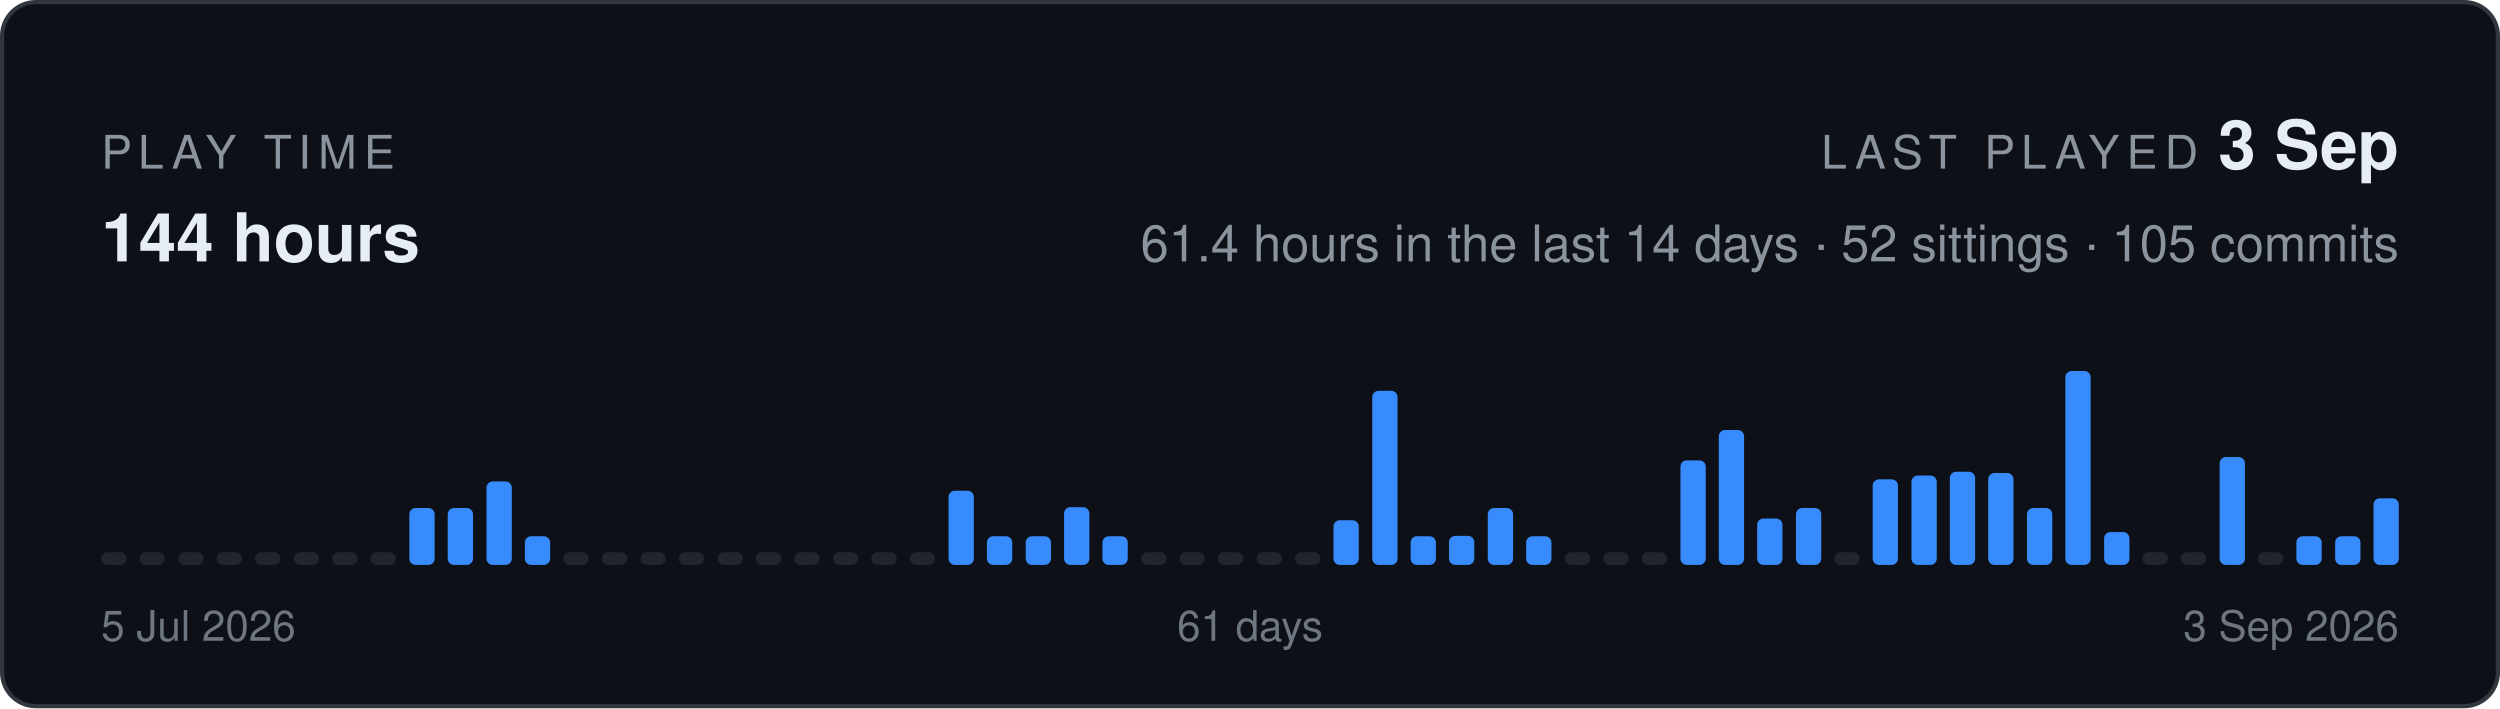
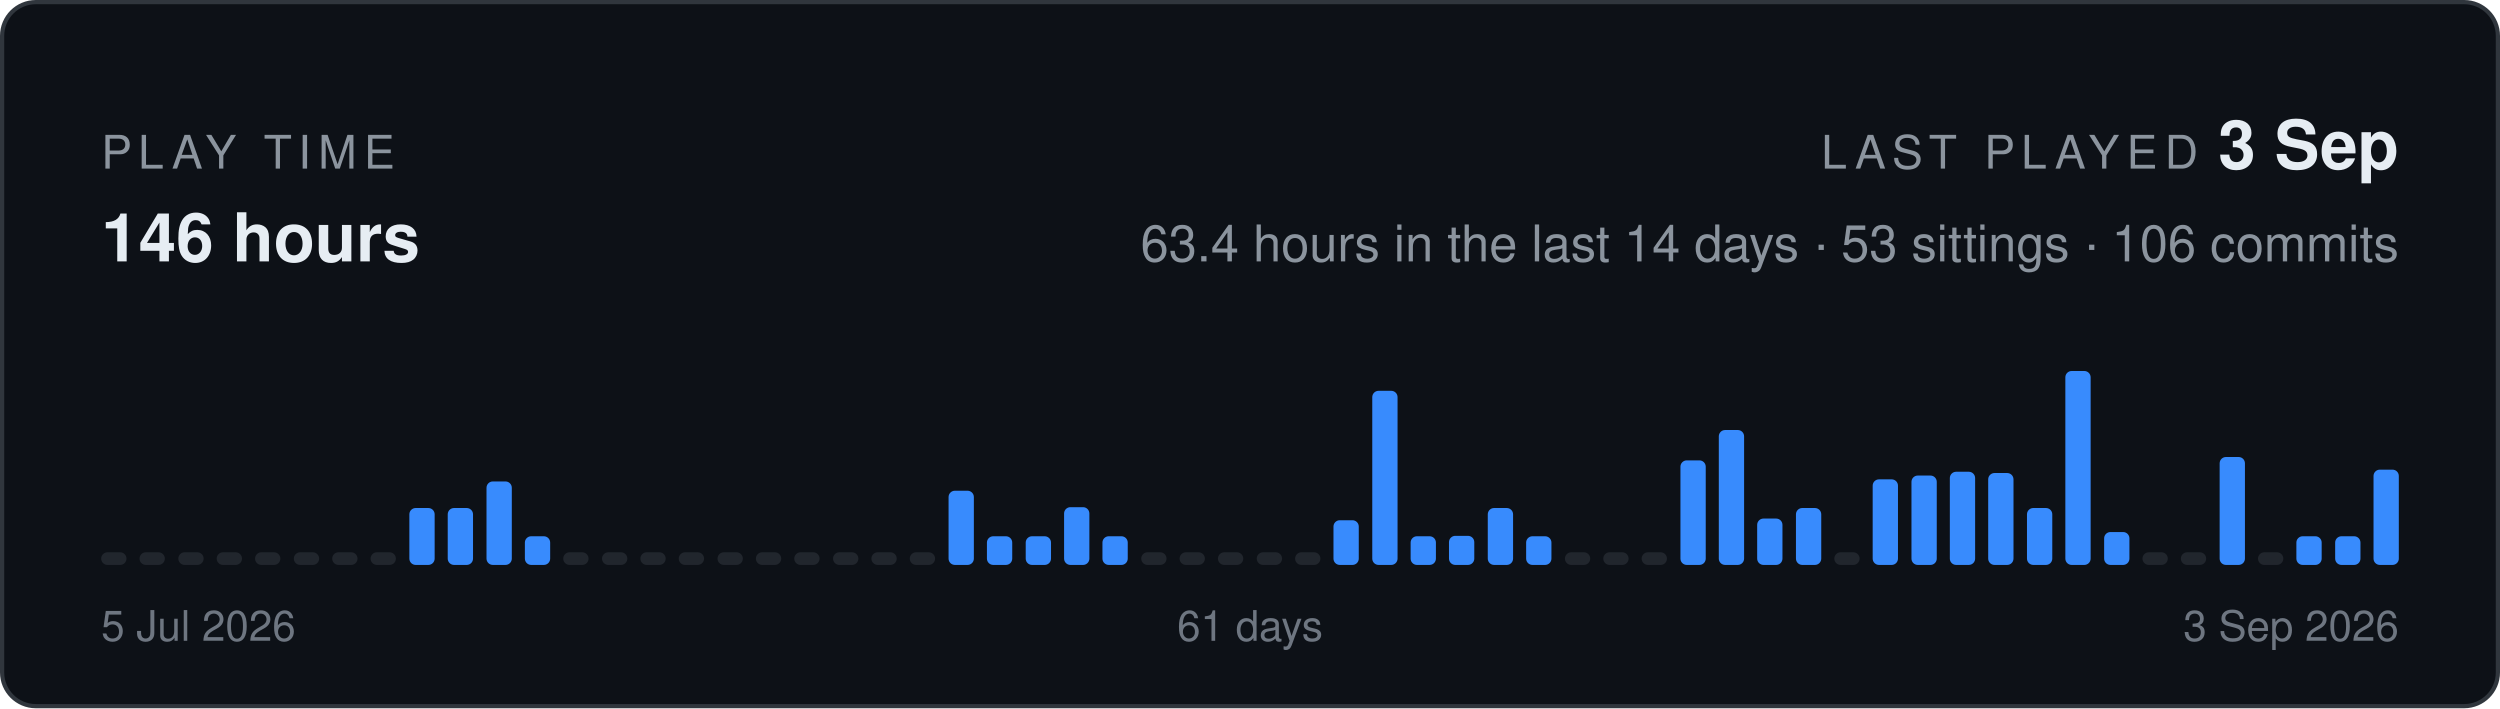
- <svg xmlns="http://www.w3.org/2000/svg" width="593" height="168" viewBox="0 0 593 168" role="img" aria-label="Play time: 144 hours over 105 commits, last played 3 Sep">
+ <svg xmlns="http://www.w3.org/2000/svg" width="593" height="168" viewBox="0 0 593 168" role="img" aria-label="Play time: 146 hours over 106 commits, last played 3 Sep">
  <style>
    .card { fill: #0d1117; stroke: #30363d }
    text { font-family: -apple-system, BlinkMacSystemFont, "Segoe UI", Helvetica, Arial, sans-serif }
    .label { font-size: 11px; letter-spacing: 1.7px; fill: #8b949e }
    .stat { font-size: 16px; font-weight: 600; letter-spacing: normal; fill: #e6edf3 }
    .note { font-size: 12px; fill: #8b949e }
    .axis { font-size: 10px; fill: #6e7681 }
    .bar { fill: #388bfd }
    .bar-quiet { fill: #21262d }
  </style>
  <rect class="card" x="0.5" y="0.5" width="592" height="167" rx="8" />
  <text class="label" x="24" y="40">PLAY TIME</text>
-   <text class="stat" x="24" y="62">144 hours</text>
+   <text class="stat" x="24" y="62">146 hours</text>
  <text class="label" x="569" y="40" text-anchor="end">LAST PLAYED <tspan class="stat">3 Sep</tspan>
  </text>
-   <text class="note" x="569" y="62" text-anchor="end">61.4 hours in the last 14 days   ·   52 sittings   ·   105 commits</text>
+   <text class="note" x="569" y="62" text-anchor="end">63.4 hours in the last 14 days   ·   53 sittings   ·   106 commits</text>
  <rect class="bar-quiet" x="24.0" y="131.0" width="6" height="3.0" rx="1.5" />
  <rect class="bar-quiet" x="33.1" y="131.0" width="6" height="3.0" rx="1.5" />
  <rect class="bar-quiet" x="42.3" y="131.0" width="6" height="3.0" rx="1.5" />
  <rect class="bar-quiet" x="51.4" y="131.0" width="6" height="3.0" rx="1.5" />
  <rect class="bar-quiet" x="60.5" y="131.0" width="6" height="3.0" rx="1.5" />
  <rect class="bar-quiet" x="69.7" y="131.0" width="6" height="3.0" rx="1.5" />
  <rect class="bar-quiet" x="78.8" y="131.0" width="6" height="3.0" rx="1.5" />
  <rect class="bar-quiet" x="87.9" y="131.0" width="6" height="3.0" rx="1.5" />
  <rect class="bar" x="97.1" y="120.5" width="6" height="13.5" rx="1.5" />
  <rect class="bar" x="106.2" y="120.5" width="6" height="13.5" rx="1.5" />
  <rect class="bar" x="115.4" y="114.2" width="6" height="19.8" rx="1.5" />
  <rect class="bar" x="124.5" y="127.2" width="6" height="6.8" rx="1.5" />
  <rect class="bar-quiet" x="133.6" y="131.0" width="6" height="3.0" rx="1.5" />
  <rect class="bar-quiet" x="142.8" y="131.0" width="6" height="3.0" rx="1.5" />
  <rect class="bar-quiet" x="151.9" y="131.0" width="6" height="3.0" rx="1.5" />
  <rect class="bar-quiet" x="161.0" y="131.0" width="6" height="3.0" rx="1.5" />
  <rect class="bar-quiet" x="170.2" y="131.0" width="6" height="3.0" rx="1.5" />
  <rect class="bar-quiet" x="179.3" y="131.0" width="6" height="3.0" rx="1.5" />
  <rect class="bar-quiet" x="188.4" y="131.0" width="6" height="3.0" rx="1.5" />
  <rect class="bar-quiet" x="197.6" y="131.0" width="6" height="3.0" rx="1.5" />
  <rect class="bar-quiet" x="206.7" y="131.0" width="6" height="3.0" rx="1.5" />
  <rect class="bar-quiet" x="215.8" y="131.0" width="6" height="3.0" rx="1.5" />
  <rect class="bar" x="225.0" y="116.4" width="6" height="17.6" rx="1.5" />
  <rect class="bar" x="234.1" y="127.2" width="6" height="6.8" rx="1.5" />
  <rect class="bar" x="243.3" y="127.2" width="6" height="6.8" rx="1.5" />
  <rect class="bar" x="252.4" y="120.3" width="6" height="13.7" rx="1.5" />
  <rect class="bar" x="261.5" y="127.2" width="6" height="6.8" rx="1.5" />
  <rect class="bar-quiet" x="270.7" y="131.0" width="6" height="3.0" rx="1.5" />
  <rect class="bar-quiet" x="279.8" y="131.0" width="6" height="3.0" rx="1.5" />
  <rect class="bar-quiet" x="288.9" y="131.0" width="6" height="3.0" rx="1.5" />
  <rect class="bar-quiet" x="298.1" y="131.0" width="6" height="3.0" rx="1.5" />
  <rect class="bar-quiet" x="307.2" y="131.0" width="6" height="3.0" rx="1.5" />
  <rect class="bar" x="316.3" y="123.4" width="6" height="10.6" rx="1.5" />
  <rect class="bar" x="325.5" y="92.7" width="6" height="41.3" rx="1.5" />
  <rect class="bar" x="334.6" y="127.2" width="6" height="6.8" rx="1.5" />
  <rect class="bar" x="343.7" y="127.1" width="6" height="6.9" rx="1.5" />
  <rect class="bar" x="352.9" y="120.5" width="6" height="13.5" rx="1.5" />
  <rect class="bar" x="362.0" y="127.2" width="6" height="6.8" rx="1.5" />
  <rect class="bar-quiet" x="371.2" y="131.0" width="6" height="3.0" rx="1.5" />
  <rect class="bar-quiet" x="380.3" y="131.0" width="6" height="3.0" rx="1.5" />
  <rect class="bar-quiet" x="389.4" y="131.0" width="6" height="3.0" rx="1.5" />
  <rect class="bar" x="398.6" y="109.2" width="6" height="24.8" rx="1.5" />
  <rect class="bar" x="407.7" y="102.0" width="6" height="32.0" rx="1.5" />
  <rect class="bar" x="416.8" y="123.0" width="6" height="11.0" rx="1.5" />
  <rect class="bar" x="426.0" y="120.5" width="6" height="13.5" rx="1.5" />
  <rect class="bar-quiet" x="435.1" y="131.0" width="6" height="3.0" rx="1.5" />
  <rect class="bar" x="444.2" y="113.7" width="6" height="20.3" rx="1.5" />
  <rect class="bar" x="453.4" y="112.8" width="6" height="21.2" rx="1.5" />
  <rect class="bar" x="462.5" y="111.9" width="6" height="22.1" rx="1.5" />
  <rect class="bar" x="471.6" y="112.2" width="6" height="21.8" rx="1.5" />
  <rect class="bar" x="480.8" y="120.5" width="6" height="13.5" rx="1.5" />
  <rect class="bar" x="489.9" y="88.0" width="6" height="46.0" rx="1.5" />
  <rect class="bar" x="499.1" y="126.2" width="6" height="7.8" rx="1.5" />
  <rect class="bar-quiet" x="508.2" y="131.0" width="6" height="3.0" rx="1.5" />
  <rect class="bar-quiet" x="517.3" y="131.0" width="6" height="3.0" rx="1.5" />
  <rect class="bar" x="526.5" y="108.4" width="6" height="25.6" rx="1.5" />
  <rect class="bar-quiet" x="535.6" y="131.0" width="6" height="3.0" rx="1.5" />
  <rect class="bar" x="544.7" y="127.2" width="6" height="6.8" rx="1.5" />
  <rect class="bar" x="553.9" y="127.2" width="6" height="6.8" rx="1.5" />
-   <rect class="bar" x="563.0" y="118.2" width="6" height="15.8" rx="1.5" />
+   <rect class="bar" x="563.0" y="111.4" width="6" height="22.6" rx="1.5" />
  <text class="axis" x="24" y="152">5 Jul 2026</text>
  <text class="axis" x="296.5" y="152" text-anchor="middle">61 days</text>
  <text class="axis" x="569" y="152" text-anchor="end">3 Sep 2026</text>
</svg>
